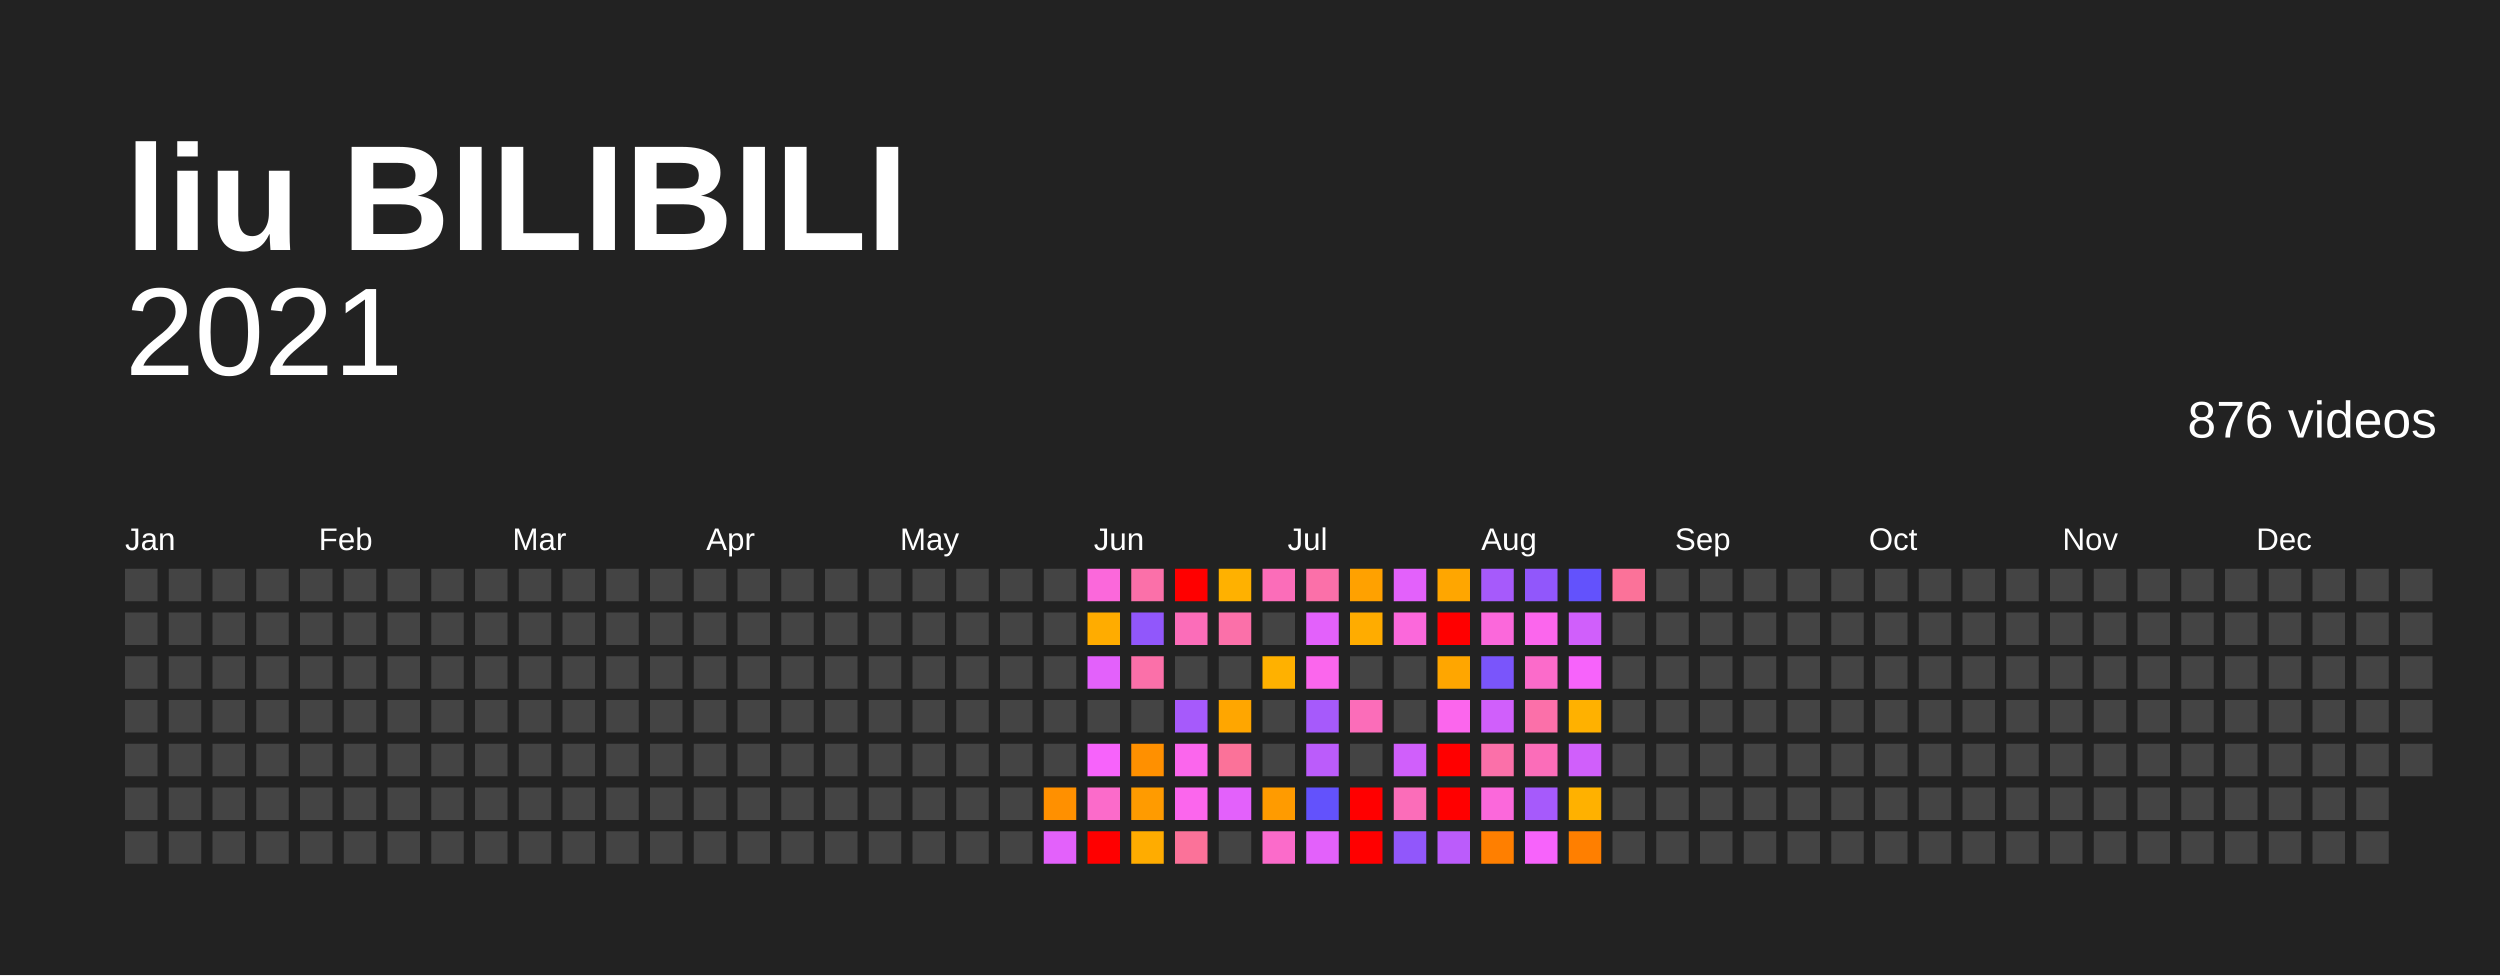
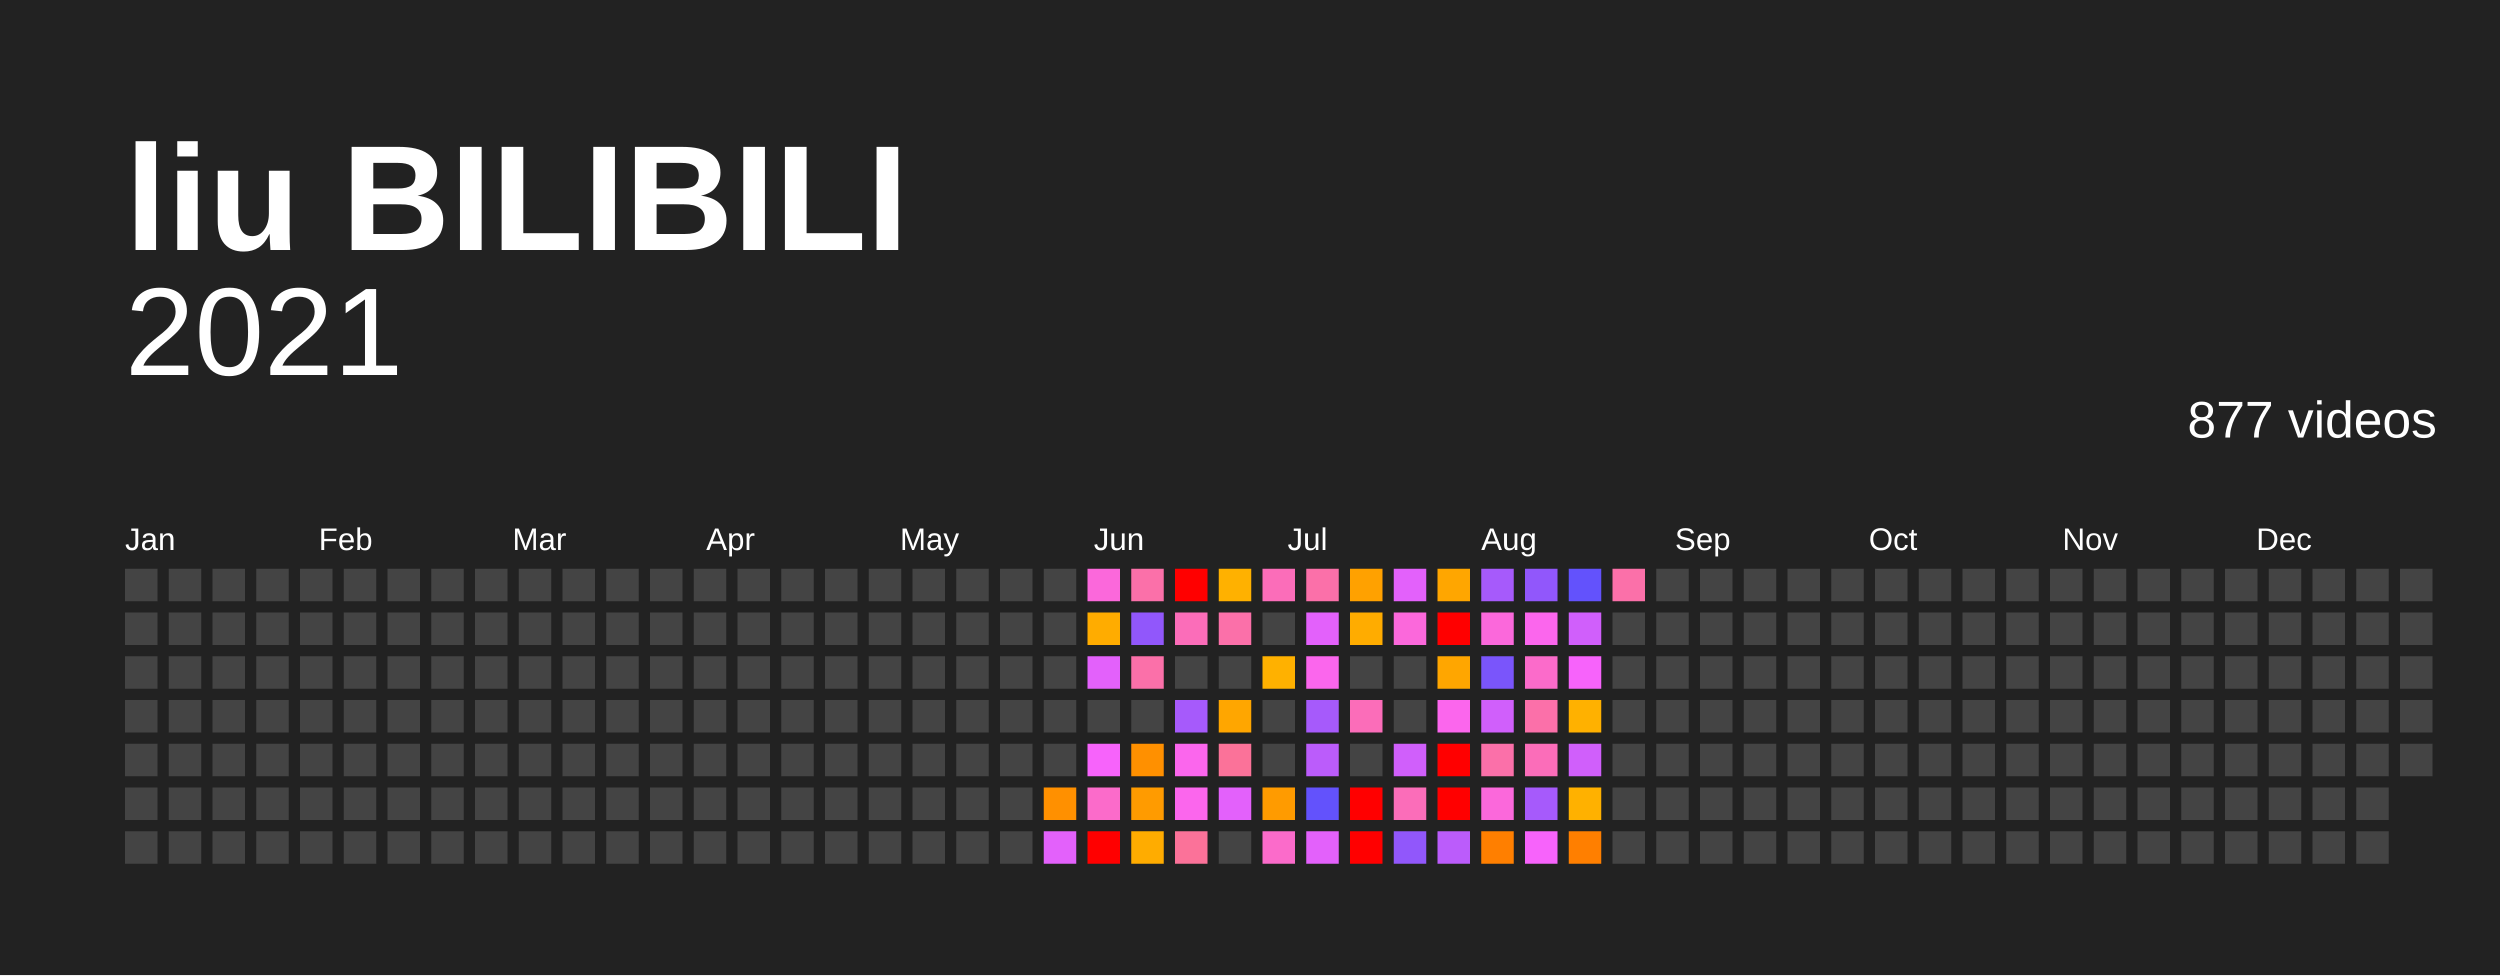
<svg xmlns="http://www.w3.org/2000/svg" baseProfile="full" height="78mm" version="1.1" viewBox="0,0,200,78" width="200mm">
  <defs />
  <rect fill="#222222" height="78" width="200" x="0" y="0" />
  <text fill="#FFFFFF" style="font-size:12px; font-family:Arial; font-weight:bold;" x="10" y="20">liu BILIBILI</text>
  <text alignment-baseline="hanging" fill="#FFFFFF" style="font-size:10.0px; font-family:Arial;" x="10" y="30">2021</text>
-   <text alignment-baseline="hanging" fill="#FFFFFF" style="font-size:4.125px; font-family:Arial;" x="175" y="35">876 videos</text>
+   <text alignment-baseline="hanging" fill="#FFFFFF" style="font-size:4.125px; font-family:Arial;" x="175" y="35">877 videos</text>
  <text fill="#FFFFFF" style="font-size:2.5px; font-family:Arial" x="10.0" y="44">Jan</text>
  <text fill="#FFFFFF" style="font-size:2.5px; font-family:Arial" x="25.5" y="44">Feb</text>
  <text fill="#FFFFFF" style="font-size:2.5px; font-family:Arial" x="41.0" y="44">Mar</text>
  <text fill="#FFFFFF" style="font-size:2.5px; font-family:Arial" x="56.5" y="44">Apr</text>
  <text fill="#FFFFFF" style="font-size:2.5px; font-family:Arial" x="72.0" y="44">May</text>
  <text fill="#FFFFFF" style="font-size:2.5px; font-family:Arial" x="87.5" y="44">Jun</text>
  <text fill="#FFFFFF" style="font-size:2.5px; font-family:Arial" x="103.0" y="44">Jul</text>
  <text fill="#FFFFFF" style="font-size:2.5px; font-family:Arial" x="118.5" y="44">Aug</text>
  <text fill="#FFFFFF" style="font-size:2.5px; font-family:Arial" x="134.0" y="44">Sep</text>
  <text fill="#FFFFFF" style="font-size:2.5px; font-family:Arial" x="149.5" y="44">Oct</text>
  <text fill="#FFFFFF" style="font-size:2.5px; font-family:Arial" x="165.0" y="44">Nov</text>
  <text fill="#FFFFFF" style="font-size:2.5px; font-family:Arial" x="180.5" y="44">Dec</text>
  <rect fill="#444444" height="2.6" width="2.6" x="10.0" y="45.5" />
  <rect fill="#444444" height="2.6" width="2.6" x="10.0" y="49.0" />
  <rect fill="#444444" height="2.6" width="2.6" x="10.0" y="52.5" />
  <rect fill="#444444" height="2.6" width="2.6" x="10.0" y="56.0" />
  <rect fill="#444444" height="2.6" width="2.6" x="10.0" y="59.5" />
  <rect fill="#444444" height="2.6" width="2.6" x="10.0" y="63.0" />
  <rect fill="#444444" height="2.6" width="2.6" x="10.0" y="66.5" />
  <rect fill="#444444" height="2.6" width="2.6" x="13.5" y="45.5" />
  <rect fill="#444444" height="2.6" width="2.6" x="13.5" y="49.0" />
  <rect fill="#444444" height="2.6" width="2.6" x="13.5" y="52.5" />
  <rect fill="#444444" height="2.6" width="2.6" x="13.5" y="56.0" />
  <rect fill="#444444" height="2.6" width="2.6" x="13.5" y="59.5" />
  <rect fill="#444444" height="2.6" width="2.6" x="13.5" y="63.0" />
  <rect fill="#444444" height="2.6" width="2.6" x="13.5" y="66.5" />
  <rect fill="#444444" height="2.6" width="2.6" x="17.0" y="45.5" />
  <rect fill="#444444" height="2.6" width="2.6" x="17.0" y="49.0" />
  <rect fill="#444444" height="2.6" width="2.6" x="17.0" y="52.5" />
  <rect fill="#444444" height="2.6" width="2.6" x="17.0" y="56.0" />
  <rect fill="#444444" height="2.6" width="2.6" x="17.0" y="59.5" />
  <rect fill="#444444" height="2.6" width="2.6" x="17.0" y="63.0" />
  <rect fill="#444444" height="2.6" width="2.6" x="17.0" y="66.5" />
  <rect fill="#444444" height="2.6" width="2.6" x="20.5" y="45.5" />
  <rect fill="#444444" height="2.6" width="2.6" x="20.5" y="49.0" />
  <rect fill="#444444" height="2.6" width="2.6" x="20.5" y="52.5" />
  <rect fill="#444444" height="2.6" width="2.6" x="20.5" y="56.0" />
  <rect fill="#444444" height="2.6" width="2.6" x="20.5" y="59.5" />
  <rect fill="#444444" height="2.6" width="2.6" x="20.5" y="63.0" />
  <rect fill="#444444" height="2.6" width="2.6" x="20.5" y="66.5" />
  <rect fill="#444444" height="2.6" width="2.6" x="24.0" y="45.5" />
  <rect fill="#444444" height="2.6" width="2.6" x="24.0" y="49.0" />
  <rect fill="#444444" height="2.6" width="2.6" x="24.0" y="52.5" />
  <rect fill="#444444" height="2.6" width="2.6" x="24.0" y="56.0" />
  <rect fill="#444444" height="2.6" width="2.6" x="24.0" y="59.5" />
  <rect fill="#444444" height="2.6" width="2.6" x="24.0" y="63.0" />
  <rect fill="#444444" height="2.6" width="2.6" x="24.0" y="66.5" />
  <rect fill="#444444" height="2.6" width="2.6" x="27.5" y="45.5" />
  <rect fill="#444444" height="2.6" width="2.6" x="27.5" y="49.0" />
  <rect fill="#444444" height="2.6" width="2.6" x="27.5" y="52.5" />
  <rect fill="#444444" height="2.6" width="2.6" x="27.5" y="56.0" />
  <rect fill="#444444" height="2.6" width="2.6" x="27.5" y="59.5" />
  <rect fill="#444444" height="2.6" width="2.6" x="27.5" y="63.0" />
  <rect fill="#444444" height="2.6" width="2.6" x="27.5" y="66.5" />
  <rect fill="#444444" height="2.6" width="2.6" x="31.0" y="45.5" />
  <rect fill="#444444" height="2.6" width="2.6" x="31.0" y="49.0" />
  <rect fill="#444444" height="2.6" width="2.6" x="31.0" y="52.5" />
  <rect fill="#444444" height="2.6" width="2.6" x="31.0" y="56.0" />
  <rect fill="#444444" height="2.6" width="2.6" x="31.0" y="59.5" />
  <rect fill="#444444" height="2.6" width="2.6" x="31.0" y="63.0" />
  <rect fill="#444444" height="2.6" width="2.6" x="31.0" y="66.5" />
  <rect fill="#444444" height="2.6" width="2.6" x="34.5" y="45.5" />
  <rect fill="#444444" height="2.6" width="2.6" x="34.5" y="49.0" />
  <rect fill="#444444" height="2.6" width="2.6" x="34.5" y="52.5" />
  <rect fill="#444444" height="2.6" width="2.6" x="34.5" y="56.0" />
  <rect fill="#444444" height="2.6" width="2.6" x="34.5" y="59.5" />
  <rect fill="#444444" height="2.6" width="2.6" x="34.5" y="63.0" />
  <rect fill="#444444" height="2.6" width="2.6" x="34.5" y="66.5" />
  <rect fill="#444444" height="2.6" width="2.6" x="38.0" y="45.5" />
  <rect fill="#444444" height="2.6" width="2.6" x="38.0" y="49.0" />
  <rect fill="#444444" height="2.6" width="2.6" x="38.0" y="52.5" />
  <rect fill="#444444" height="2.6" width="2.6" x="38.0" y="56.0" />
  <rect fill="#444444" height="2.6" width="2.6" x="38.0" y="59.5" />
  <rect fill="#444444" height="2.6" width="2.6" x="38.0" y="63.0" />
  <rect fill="#444444" height="2.6" width="2.6" x="38.0" y="66.5" />
  <rect fill="#444444" height="2.6" width="2.6" x="41.5" y="45.5" />
  <rect fill="#444444" height="2.6" width="2.6" x="41.5" y="49.0" />
  <rect fill="#444444" height="2.6" width="2.6" x="41.5" y="52.5" />
  <rect fill="#444444" height="2.6" width="2.6" x="41.5" y="56.0" />
  <rect fill="#444444" height="2.6" width="2.6" x="41.5" y="59.5" />
  <rect fill="#444444" height="2.6" width="2.6" x="41.5" y="63.0" />
  <rect fill="#444444" height="2.6" width="2.6" x="41.5" y="66.5" />
  <rect fill="#444444" height="2.6" width="2.6" x="45.0" y="45.5" />
  <rect fill="#444444" height="2.6" width="2.6" x="45.0" y="49.0" />
  <rect fill="#444444" height="2.6" width="2.6" x="45.0" y="52.5" />
  <rect fill="#444444" height="2.6" width="2.6" x="45.0" y="56.0" />
  <rect fill="#444444" height="2.6" width="2.6" x="45.0" y="59.5" />
  <rect fill="#444444" height="2.6" width="2.6" x="45.0" y="63.0" />
  <rect fill="#444444" height="2.6" width="2.6" x="45.0" y="66.5" />
  <rect fill="#444444" height="2.6" width="2.6" x="48.5" y="45.5" />
  <rect fill="#444444" height="2.6" width="2.6" x="48.5" y="49.0" />
  <rect fill="#444444" height="2.6" width="2.6" x="48.5" y="52.5" />
  <rect fill="#444444" height="2.6" width="2.6" x="48.5" y="56.0" />
  <rect fill="#444444" height="2.6" width="2.6" x="48.5" y="59.5" />
  <rect fill="#444444" height="2.6" width="2.6" x="48.5" y="63.0" />
  <rect fill="#444444" height="2.6" width="2.6" x="48.5" y="66.5" />
  <rect fill="#444444" height="2.6" width="2.6" x="52.0" y="45.5" />
  <rect fill="#444444" height="2.6" width="2.6" x="52.0" y="49.0" />
  <rect fill="#444444" height="2.6" width="2.6" x="52.0" y="52.5" />
  <rect fill="#444444" height="2.6" width="2.6" x="52.0" y="56.0" />
  <rect fill="#444444" height="2.6" width="2.6" x="52.0" y="59.5" />
  <rect fill="#444444" height="2.6" width="2.6" x="52.0" y="63.0" />
  <rect fill="#444444" height="2.6" width="2.6" x="52.0" y="66.5" />
  <rect fill="#444444" height="2.6" width="2.6" x="55.5" y="45.5" />
  <rect fill="#444444" height="2.6" width="2.6" x="55.5" y="49.0" />
  <rect fill="#444444" height="2.6" width="2.6" x="55.5" y="52.5" />
  <rect fill="#444444" height="2.6" width="2.6" x="55.5" y="56.0" />
  <rect fill="#444444" height="2.6" width="2.6" x="55.5" y="59.5" />
  <rect fill="#444444" height="2.6" width="2.6" x="55.5" y="63.0" />
  <rect fill="#444444" height="2.6" width="2.6" x="55.5" y="66.5" />
  <rect fill="#444444" height="2.6" width="2.6" x="59.0" y="45.5" />
  <rect fill="#444444" height="2.6" width="2.6" x="59.0" y="49.0" />
  <rect fill="#444444" height="2.6" width="2.6" x="59.0" y="52.5" />
  <rect fill="#444444" height="2.6" width="2.6" x="59.0" y="56.0" />
  <rect fill="#444444" height="2.6" width="2.6" x="59.0" y="59.5" />
  <rect fill="#444444" height="2.6" width="2.6" x="59.0" y="63.0" />
  <rect fill="#444444" height="2.6" width="2.6" x="59.0" y="66.5" />
  <rect fill="#444444" height="2.6" width="2.6" x="62.5" y="45.5" />
  <rect fill="#444444" height="2.6" width="2.6" x="62.5" y="49.0" />
  <rect fill="#444444" height="2.6" width="2.6" x="62.5" y="52.5" />
  <rect fill="#444444" height="2.6" width="2.6" x="62.5" y="56.0" />
  <rect fill="#444444" height="2.6" width="2.6" x="62.5" y="59.5" />
  <rect fill="#444444" height="2.6" width="2.6" x="62.5" y="63.0" />
  <rect fill="#444444" height="2.6" width="2.6" x="62.5" y="66.5" />
  <rect fill="#444444" height="2.6" width="2.6" x="66.0" y="45.5" />
  <rect fill="#444444" height="2.6" width="2.6" x="66.0" y="49.0" />
  <rect fill="#444444" height="2.6" width="2.6" x="66.0" y="52.5" />
  <rect fill="#444444" height="2.6" width="2.6" x="66.0" y="56.0" />
  <rect fill="#444444" height="2.6" width="2.6" x="66.0" y="59.5" />
  <rect fill="#444444" height="2.6" width="2.6" x="66.0" y="63.0" />
  <rect fill="#444444" height="2.6" width="2.6" x="66.0" y="66.5" />
  <rect fill="#444444" height="2.6" width="2.6" x="69.5" y="45.5" />
  <rect fill="#444444" height="2.6" width="2.6" x="69.5" y="49.0" />
  <rect fill="#444444" height="2.6" width="2.6" x="69.5" y="52.5" />
  <rect fill="#444444" height="2.6" width="2.6" x="69.5" y="56.0" />
  <rect fill="#444444" height="2.6" width="2.6" x="69.5" y="59.5" />
  <rect fill="#444444" height="2.6" width="2.6" x="69.5" y="63.0" />
  <rect fill="#444444" height="2.6" width="2.6" x="69.5" y="66.5" />
  <rect fill="#444444" height="2.6" width="2.6" x="73.0" y="45.5" />
  <rect fill="#444444" height="2.6" width="2.6" x="73.0" y="49.0" />
  <rect fill="#444444" height="2.6" width="2.6" x="73.0" y="52.5" />
  <rect fill="#444444" height="2.6" width="2.6" x="73.0" y="56.0" />
  <rect fill="#444444" height="2.6" width="2.6" x="73.0" y="59.5" />
  <rect fill="#444444" height="2.6" width="2.6" x="73.0" y="63.0" />
  <rect fill="#444444" height="2.6" width="2.6" x="73.0" y="66.5" />
  <rect fill="#444444" height="2.6" width="2.6" x="76.5" y="45.5" />
  <rect fill="#444444" height="2.6" width="2.6" x="76.5" y="49.0" />
  <rect fill="#444444" height="2.6" width="2.6" x="76.5" y="52.5" />
  <rect fill="#444444" height="2.6" width="2.6" x="76.5" y="56.0" />
  <rect fill="#444444" height="2.6" width="2.6" x="76.5" y="59.5" />
  <rect fill="#444444" height="2.6" width="2.6" x="76.5" y="63.0" />
  <rect fill="#444444" height="2.6" width="2.6" x="76.5" y="66.5" />
  <rect fill="#444444" height="2.6" width="2.6" x="80.0" y="45.5" />
  <rect fill="#444444" height="2.6" width="2.6" x="80.0" y="49.0" />
  <rect fill="#444444" height="2.6" width="2.6" x="80.0" y="52.5" />
  <rect fill="#444444" height="2.6" width="2.6" x="80.0" y="56.0" />
  <rect fill="#444444" height="2.6" width="2.6" x="80.0" y="59.5" />
  <rect fill="#444444" height="2.6" width="2.6" x="80.0" y="63.0" />
  <rect fill="#444444" height="2.6" width="2.6" x="80.0" y="66.5" />
  <rect fill="#444444" height="2.6" width="2.6" x="83.5" y="45.5" />
  <rect fill="#444444" height="2.6" width="2.6" x="83.5" y="49.0" />
  <rect fill="#444444" height="2.6" width="2.6" x="83.5" y="52.5" />
  <rect fill="#444444" height="2.6" width="2.6" x="83.5" y="56.0" />
  <rect fill="#444444" height="2.6" width="2.6" x="83.5" y="59.5" />
  <rect fill="#ff9000" height="2.6" width="2.6" x="83.5" y="63.0" />
  <rect fill="#e361fb" height="2.6" width="2.6" x="83.5" y="66.5" />
  <rect fill="#fb68db" height="2.6" width="2.6" x="87.0" y="45.5" />
  <rect fill="#ffac00" height="2.6" width="2.6" x="87.0" y="49.0" />
  <rect fill="#e361fb" height="2.6" width="2.6" x="87.0" y="52.5" />
  <rect fill="#444444" height="2.6" width="2.6" x="87.0" y="56.0" />
  <rect fill="#f763fb" height="2.6" width="2.6" x="87.0" y="59.5" />
  <rect fill="#fb6bca" height="2.6" width="2.6" x="87.0" y="63.0" />
  <rect fill="red" height="2.6" width="2.6" x="87.0" y="66.5" />
  <rect fill="#fb70a9" height="2.6" width="2.6" x="90.5" y="45.5" />
  <rect fill="#9157fb" height="2.6" width="2.6" x="90.5" y="49.0" />
  <rect fill="#fb70a9" height="2.6" width="2.6" x="90.5" y="52.5" />
  <rect fill="#444444" height="2.6" width="2.6" x="90.5" y="56.0" />
  <rect fill="#ff9000" height="2.6" width="2.6" x="90.5" y="59.5" />
  <rect fill="#ff9b00" height="2.6" width="2.6" x="90.5" y="63.0" />
  <rect fill="#ffac00" height="2.6" width="2.6" x="90.5" y="66.5" />
  <rect fill="red" height="2.6" width="2.6" x="94.0" y="45.5" />
  <rect fill="#fb6db9" height="2.6" width="2.6" x="94.0" y="49.0" />
  <rect fill="#444444" height="2.6" width="2.6" x="94.0" y="52.5" />
  <rect fill="#a65afb" height="2.6" width="2.6" x="94.0" y="56.0" />
  <rect fill="#fb66ed" height="2.6" width="2.6" x="94.0" y="59.5" />
  <rect fill="#fb66ed" height="2.6" width="2.6" x="94.0" y="63.0" />
  <rect fill="#fb7299" height="2.6" width="2.6" x="94.0" y="66.5" />
  <rect fill="#ffb100" height="2.6" width="2.6" x="97.5" y="45.5" />
  <rect fill="#fb70a9" height="2.6" width="2.6" x="97.5" y="49.0" />
  <rect fill="#444444" height="2.6" width="2.6" x="97.5" y="52.5" />
  <rect fill="#ffa600" height="2.6" width="2.6" x="97.5" y="56.0" />
  <rect fill="#fb7299" height="2.6" width="2.6" x="97.5" y="59.5" />
  <rect fill="#e361fb" height="2.6" width="2.6" x="97.5" y="63.0" />
  <rect fill="#444444" height="2.6" width="2.6" x="97.5" y="66.5" />
  <rect fill="#fb6db9" height="2.6" width="2.6" x="101.0" y="45.5" />
  <rect fill="#444444" height="2.6" width="2.6" x="101.0" y="49.0" />
  <rect fill="#ffb100" height="2.6" width="2.6" x="101.0" y="52.5" />
  <rect fill="#444444" height="2.6" width="2.6" x="101.0" y="56.0" />
  <rect fill="#444444" height="2.6" width="2.6" x="101.0" y="59.5" />
  <rect fill="#ff9b00" height="2.6" width="2.6" x="101.0" y="63.0" />
  <rect fill="#fb6bca" height="2.6" width="2.6" x="101.0" y="66.5" />
  <rect fill="#fb70a9" height="2.6" width="2.6" x="104.5" y="45.5" />
  <rect fill="#e361fb" height="2.6" width="2.6" x="104.5" y="49.0" />
  <rect fill="#fb66ed" height="2.6" width="2.6" x="104.5" y="52.5" />
  <rect fill="#a65afb" height="2.6" width="2.6" x="104.5" y="56.0" />
  <rect fill="#bb5cfb" height="2.6" width="2.6" x="104.5" y="59.5" />
  <rect fill="#6352fc" height="2.6" width="2.6" x="104.5" y="63.0" />
  <rect fill="#e361fb" height="2.6" width="2.6" x="104.5" y="66.5" />
  <rect fill="#ffa100" height="2.6" width="2.6" x="108.0" y="45.5" />
  <rect fill="#ffac00" height="2.6" width="2.6" x="108.0" y="49.0" />
  <rect fill="#444444" height="2.6" width="2.6" x="108.0" y="52.5" />
  <rect fill="#fb6db9" height="2.6" width="2.6" x="108.0" y="56.0" />
  <rect fill="#444444" height="2.6" width="2.6" x="108.0" y="59.5" />
  <rect fill="red" height="2.6" width="2.6" x="108.0" y="63.0" />
  <rect fill="red" height="2.6" width="2.6" x="108.0" y="66.5" />
  <rect fill="#e361fb" height="2.6" width="2.6" x="111.5" y="45.5" />
  <rect fill="#fb68db" height="2.6" width="2.6" x="111.5" y="49.0" />
  <rect fill="#444444" height="2.6" width="2.6" x="111.5" y="52.5" />
  <rect fill="#444444" height="2.6" width="2.6" x="111.5" y="56.0" />
  <rect fill="#d05ffb" height="2.6" width="2.6" x="111.5" y="59.5" />
  <rect fill="#fb6db9" height="2.6" width="2.6" x="111.5" y="63.0" />
  <rect fill="#9157fb" height="2.6" width="2.6" x="111.5" y="66.5" />
  <rect fill="#ffa600" height="2.6" width="2.6" x="115.0" y="45.5" />
  <rect fill="red" height="2.6" width="2.6" x="115.0" y="49.0" />
  <rect fill="#ffa600" height="2.6" width="2.6" x="115.0" y="52.5" />
  <rect fill="#fb66ed" height="2.6" width="2.6" x="115.0" y="56.0" />
  <rect fill="red" height="2.6" width="2.6" x="115.0" y="59.5" />
  <rect fill="red" height="2.6" width="2.6" x="115.0" y="63.0" />
  <rect fill="#bb5cfb" height="2.6" width="2.6" x="115.0" y="66.5" />
  <rect fill="#a65afb" height="2.6" width="2.6" x="118.5" y="45.5" />
  <rect fill="#fb68db" height="2.6" width="2.6" x="118.5" y="49.0" />
  <rect fill="#7a55fb" height="2.6" width="2.6" x="118.5" y="52.5" />
  <rect fill="#d05ffb" height="2.6" width="2.6" x="118.5" y="56.0" />
  <rect fill="#fb70a9" height="2.6" width="2.6" x="118.5" y="59.5" />
  <rect fill="#fb68db" height="2.6" width="2.6" x="118.5" y="63.0" />
  <rect fill="#ff7f00" height="2.6" width="2.6" x="118.5" y="66.5" />
  <rect fill="#9157fb" height="2.6" width="2.6" x="122.0" y="45.5" />
  <rect fill="#fb66ed" height="2.6" width="2.6" x="122.0" y="49.0" />
  <rect fill="#fb6bca" height="2.6" width="2.6" x="122.0" y="52.5" />
  <rect fill="#fb70a9" height="2.6" width="2.6" x="122.0" y="56.0" />
  <rect fill="#fb6db9" height="2.6" width="2.6" x="122.0" y="59.5" />
  <rect fill="#a65afb" height="2.6" width="2.6" x="122.0" y="63.0" />
  <rect fill="#f763fb" height="2.6" width="2.6" x="122.0" y="66.5" />
  <rect fill="#6352fc" height="2.6" width="2.6" x="125.5" y="45.5" />
  <rect fill="#d05ffb" height="2.6" width="2.6" x="125.5" y="49.0" />
  <rect fill="#f763fb" height="2.6" width="2.6" x="125.5" y="52.5" />
  <rect fill="#ffb100" height="2.6" width="2.6" x="125.5" y="56.0" />
  <rect fill="#d05ffb" height="2.6" width="2.6" x="125.5" y="59.5" />
  <rect fill="#ffb100" height="2.6" width="2.6" x="125.5" y="63.0" />
  <rect fill="#ff7f00" height="2.6" width="2.6" x="125.5" y="66.5" />
-   <rect fill="#fb7299" height="2.6" width="2.6" x="129.0" y="45.5" />
+   <rect fill="#fb70a9" height="2.6" width="2.6" x="129.0" y="45.5" />
  <rect fill="#444444" height="2.6" width="2.6" x="129.0" y="49.0" />
  <rect fill="#444444" height="2.6" width="2.6" x="129.0" y="52.5" />
  <rect fill="#444444" height="2.6" width="2.6" x="129.0" y="56.0" />
  <rect fill="#444444" height="2.6" width="2.6" x="129.0" y="59.5" />
  <rect fill="#444444" height="2.6" width="2.6" x="129.0" y="63.0" />
  <rect fill="#444444" height="2.6" width="2.6" x="129.0" y="66.5" />
  <rect fill="#444444" height="2.6" width="2.6" x="132.5" y="45.5" />
  <rect fill="#444444" height="2.6" width="2.6" x="132.5" y="49.0" />
  <rect fill="#444444" height="2.6" width="2.6" x="132.5" y="52.5" />
  <rect fill="#444444" height="2.6" width="2.6" x="132.5" y="56.0" />
  <rect fill="#444444" height="2.6" width="2.6" x="132.5" y="59.5" />
  <rect fill="#444444" height="2.6" width="2.6" x="132.5" y="63.0" />
  <rect fill="#444444" height="2.6" width="2.6" x="132.5" y="66.5" />
  <rect fill="#444444" height="2.6" width="2.6" x="136.0" y="45.5" />
  <rect fill="#444444" height="2.6" width="2.6" x="136.0" y="49.0" />
  <rect fill="#444444" height="2.6" width="2.6" x="136.0" y="52.5" />
  <rect fill="#444444" height="2.6" width="2.6" x="136.0" y="56.0" />
  <rect fill="#444444" height="2.6" width="2.6" x="136.0" y="59.5" />
  <rect fill="#444444" height="2.6" width="2.6" x="136.0" y="63.0" />
  <rect fill="#444444" height="2.6" width="2.6" x="136.0" y="66.5" />
  <rect fill="#444444" height="2.6" width="2.6" x="139.5" y="45.5" />
  <rect fill="#444444" height="2.6" width="2.6" x="139.5" y="49.0" />
  <rect fill="#444444" height="2.6" width="2.6" x="139.5" y="52.5" />
  <rect fill="#444444" height="2.6" width="2.6" x="139.5" y="56.0" />
  <rect fill="#444444" height="2.6" width="2.6" x="139.5" y="59.5" />
  <rect fill="#444444" height="2.6" width="2.6" x="139.5" y="63.0" />
  <rect fill="#444444" height="2.6" width="2.6" x="139.5" y="66.5" />
  <rect fill="#444444" height="2.6" width="2.6" x="143.0" y="45.5" />
  <rect fill="#444444" height="2.6" width="2.6" x="143.0" y="49.0" />
  <rect fill="#444444" height="2.6" width="2.6" x="143.0" y="52.5" />
  <rect fill="#444444" height="2.6" width="2.6" x="143.0" y="56.0" />
  <rect fill="#444444" height="2.6" width="2.6" x="143.0" y="59.5" />
  <rect fill="#444444" height="2.6" width="2.6" x="143.0" y="63.0" />
  <rect fill="#444444" height="2.6" width="2.6" x="143.0" y="66.5" />
  <rect fill="#444444" height="2.6" width="2.6" x="146.5" y="45.5" />
  <rect fill="#444444" height="2.6" width="2.6" x="146.5" y="49.0" />
  <rect fill="#444444" height="2.6" width="2.6" x="146.5" y="52.5" />
  <rect fill="#444444" height="2.6" width="2.6" x="146.5" y="56.0" />
  <rect fill="#444444" height="2.6" width="2.6" x="146.5" y="59.5" />
  <rect fill="#444444" height="2.6" width="2.6" x="146.5" y="63.0" />
  <rect fill="#444444" height="2.6" width="2.6" x="146.5" y="66.5" />
  <rect fill="#444444" height="2.6" width="2.6" x="150.0" y="45.5" />
  <rect fill="#444444" height="2.6" width="2.6" x="150.0" y="49.0" />
  <rect fill="#444444" height="2.6" width="2.6" x="150.0" y="52.5" />
  <rect fill="#444444" height="2.6" width="2.6" x="150.0" y="56.0" />
  <rect fill="#444444" height="2.6" width="2.6" x="150.0" y="59.5" />
  <rect fill="#444444" height="2.6" width="2.6" x="150.0" y="63.0" />
  <rect fill="#444444" height="2.6" width="2.6" x="150.0" y="66.5" />
  <rect fill="#444444" height="2.6" width="2.6" x="153.5" y="45.5" />
  <rect fill="#444444" height="2.6" width="2.6" x="153.5" y="49.0" />
  <rect fill="#444444" height="2.6" width="2.6" x="153.5" y="52.5" />
  <rect fill="#444444" height="2.6" width="2.6" x="153.5" y="56.0" />
  <rect fill="#444444" height="2.6" width="2.6" x="153.5" y="59.5" />
  <rect fill="#444444" height="2.6" width="2.6" x="153.5" y="63.0" />
  <rect fill="#444444" height="2.6" width="2.6" x="153.5" y="66.5" />
  <rect fill="#444444" height="2.6" width="2.6" x="157.0" y="45.5" />
  <rect fill="#444444" height="2.6" width="2.6" x="157.0" y="49.0" />
  <rect fill="#444444" height="2.6" width="2.6" x="157.0" y="52.5" />
  <rect fill="#444444" height="2.6" width="2.6" x="157.0" y="56.0" />
  <rect fill="#444444" height="2.6" width="2.6" x="157.0" y="59.5" />
  <rect fill="#444444" height="2.6" width="2.6" x="157.0" y="63.0" />
  <rect fill="#444444" height="2.6" width="2.6" x="157.0" y="66.5" />
  <rect fill="#444444" height="2.6" width="2.6" x="160.5" y="45.5" />
  <rect fill="#444444" height="2.6" width="2.6" x="160.5" y="49.0" />
  <rect fill="#444444" height="2.6" width="2.6" x="160.5" y="52.5" />
  <rect fill="#444444" height="2.6" width="2.6" x="160.5" y="56.0" />
  <rect fill="#444444" height="2.6" width="2.6" x="160.5" y="59.5" />
  <rect fill="#444444" height="2.6" width="2.6" x="160.5" y="63.0" />
  <rect fill="#444444" height="2.6" width="2.6" x="160.5" y="66.5" />
  <rect fill="#444444" height="2.6" width="2.6" x="164.0" y="45.5" />
  <rect fill="#444444" height="2.6" width="2.6" x="164.0" y="49.0" />
  <rect fill="#444444" height="2.6" width="2.6" x="164.0" y="52.5" />
  <rect fill="#444444" height="2.6" width="2.6" x="164.0" y="56.0" />
  <rect fill="#444444" height="2.6" width="2.6" x="164.0" y="59.5" />
  <rect fill="#444444" height="2.6" width="2.6" x="164.0" y="63.0" />
  <rect fill="#444444" height="2.6" width="2.6" x="164.0" y="66.5" />
  <rect fill="#444444" height="2.6" width="2.6" x="167.5" y="45.5" />
  <rect fill="#444444" height="2.6" width="2.6" x="167.5" y="49.0" />
  <rect fill="#444444" height="2.6" width="2.6" x="167.5" y="52.5" />
  <rect fill="#444444" height="2.6" width="2.6" x="167.5" y="56.0" />
  <rect fill="#444444" height="2.6" width="2.6" x="167.5" y="59.5" />
  <rect fill="#444444" height="2.6" width="2.6" x="167.5" y="63.0" />
  <rect fill="#444444" height="2.6" width="2.6" x="167.5" y="66.5" />
  <rect fill="#444444" height="2.6" width="2.6" x="171.0" y="45.5" />
  <rect fill="#444444" height="2.6" width="2.6" x="171.0" y="49.0" />
  <rect fill="#444444" height="2.6" width="2.6" x="171.0" y="52.5" />
  <rect fill="#444444" height="2.6" width="2.6" x="171.0" y="56.0" />
  <rect fill="#444444" height="2.6" width="2.6" x="171.0" y="59.5" />
  <rect fill="#444444" height="2.6" width="2.6" x="171.0" y="63.0" />
  <rect fill="#444444" height="2.6" width="2.6" x="171.0" y="66.5" />
  <rect fill="#444444" height="2.6" width="2.6" x="174.5" y="45.5" />
  <rect fill="#444444" height="2.6" width="2.6" x="174.5" y="49.0" />
  <rect fill="#444444" height="2.6" width="2.6" x="174.5" y="52.5" />
  <rect fill="#444444" height="2.6" width="2.6" x="174.5" y="56.0" />
  <rect fill="#444444" height="2.6" width="2.6" x="174.5" y="59.5" />
  <rect fill="#444444" height="2.6" width="2.6" x="174.5" y="63.0" />
  <rect fill="#444444" height="2.6" width="2.6" x="174.5" y="66.5" />
  <rect fill="#444444" height="2.6" width="2.6" x="178.0" y="45.5" />
  <rect fill="#444444" height="2.6" width="2.6" x="178.0" y="49.0" />
  <rect fill="#444444" height="2.6" width="2.6" x="178.0" y="52.5" />
  <rect fill="#444444" height="2.6" width="2.6" x="178.0" y="56.0" />
  <rect fill="#444444" height="2.6" width="2.6" x="178.0" y="59.5" />
  <rect fill="#444444" height="2.6" width="2.6" x="178.0" y="63.0" />
  <rect fill="#444444" height="2.6" width="2.6" x="178.0" y="66.5" />
  <rect fill="#444444" height="2.6" width="2.6" x="181.5" y="45.5" />
  <rect fill="#444444" height="2.6" width="2.6" x="181.5" y="49.0" />
  <rect fill="#444444" height="2.6" width="2.6" x="181.5" y="52.5" />
  <rect fill="#444444" height="2.6" width="2.6" x="181.5" y="56.0" />
  <rect fill="#444444" height="2.6" width="2.6" x="181.5" y="59.5" />
  <rect fill="#444444" height="2.6" width="2.6" x="181.5" y="63.0" />
  <rect fill="#444444" height="2.6" width="2.6" x="181.5" y="66.5" />
  <rect fill="#444444" height="2.6" width="2.6" x="185.0" y="45.5" />
  <rect fill="#444444" height="2.6" width="2.6" x="185.0" y="49.0" />
  <rect fill="#444444" height="2.6" width="2.6" x="185.0" y="52.5" />
  <rect fill="#444444" height="2.6" width="2.6" x="185.0" y="56.0" />
  <rect fill="#444444" height="2.6" width="2.6" x="185.0" y="59.5" />
  <rect fill="#444444" height="2.6" width="2.6" x="185.0" y="63.0" />
  <rect fill="#444444" height="2.6" width="2.6" x="185.0" y="66.5" />
  <rect fill="#444444" height="2.6" width="2.6" x="188.5" y="45.5" />
  <rect fill="#444444" height="2.6" width="2.6" x="188.5" y="49.0" />
  <rect fill="#444444" height="2.6" width="2.6" x="188.5" y="52.5" />
  <rect fill="#444444" height="2.6" width="2.6" x="188.5" y="56.0" />
  <rect fill="#444444" height="2.6" width="2.6" x="188.5" y="59.5" />
  <rect fill="#444444" height="2.6" width="2.6" x="188.5" y="63.0" />
  <rect fill="#444444" height="2.6" width="2.6" x="188.5" y="66.5" />
  <rect fill="#444444" height="2.6" width="2.6" x="192.0" y="45.5" />
  <rect fill="#444444" height="2.6" width="2.6" x="192.0" y="49.0" />
  <rect fill="#444444" height="2.6" width="2.6" x="192.0" y="52.5" />
  <rect fill="#444444" height="2.6" width="2.6" x="192.0" y="56.0" />
  <rect fill="#444444" height="2.6" width="2.6" x="192.0" y="59.5" />
</svg>
